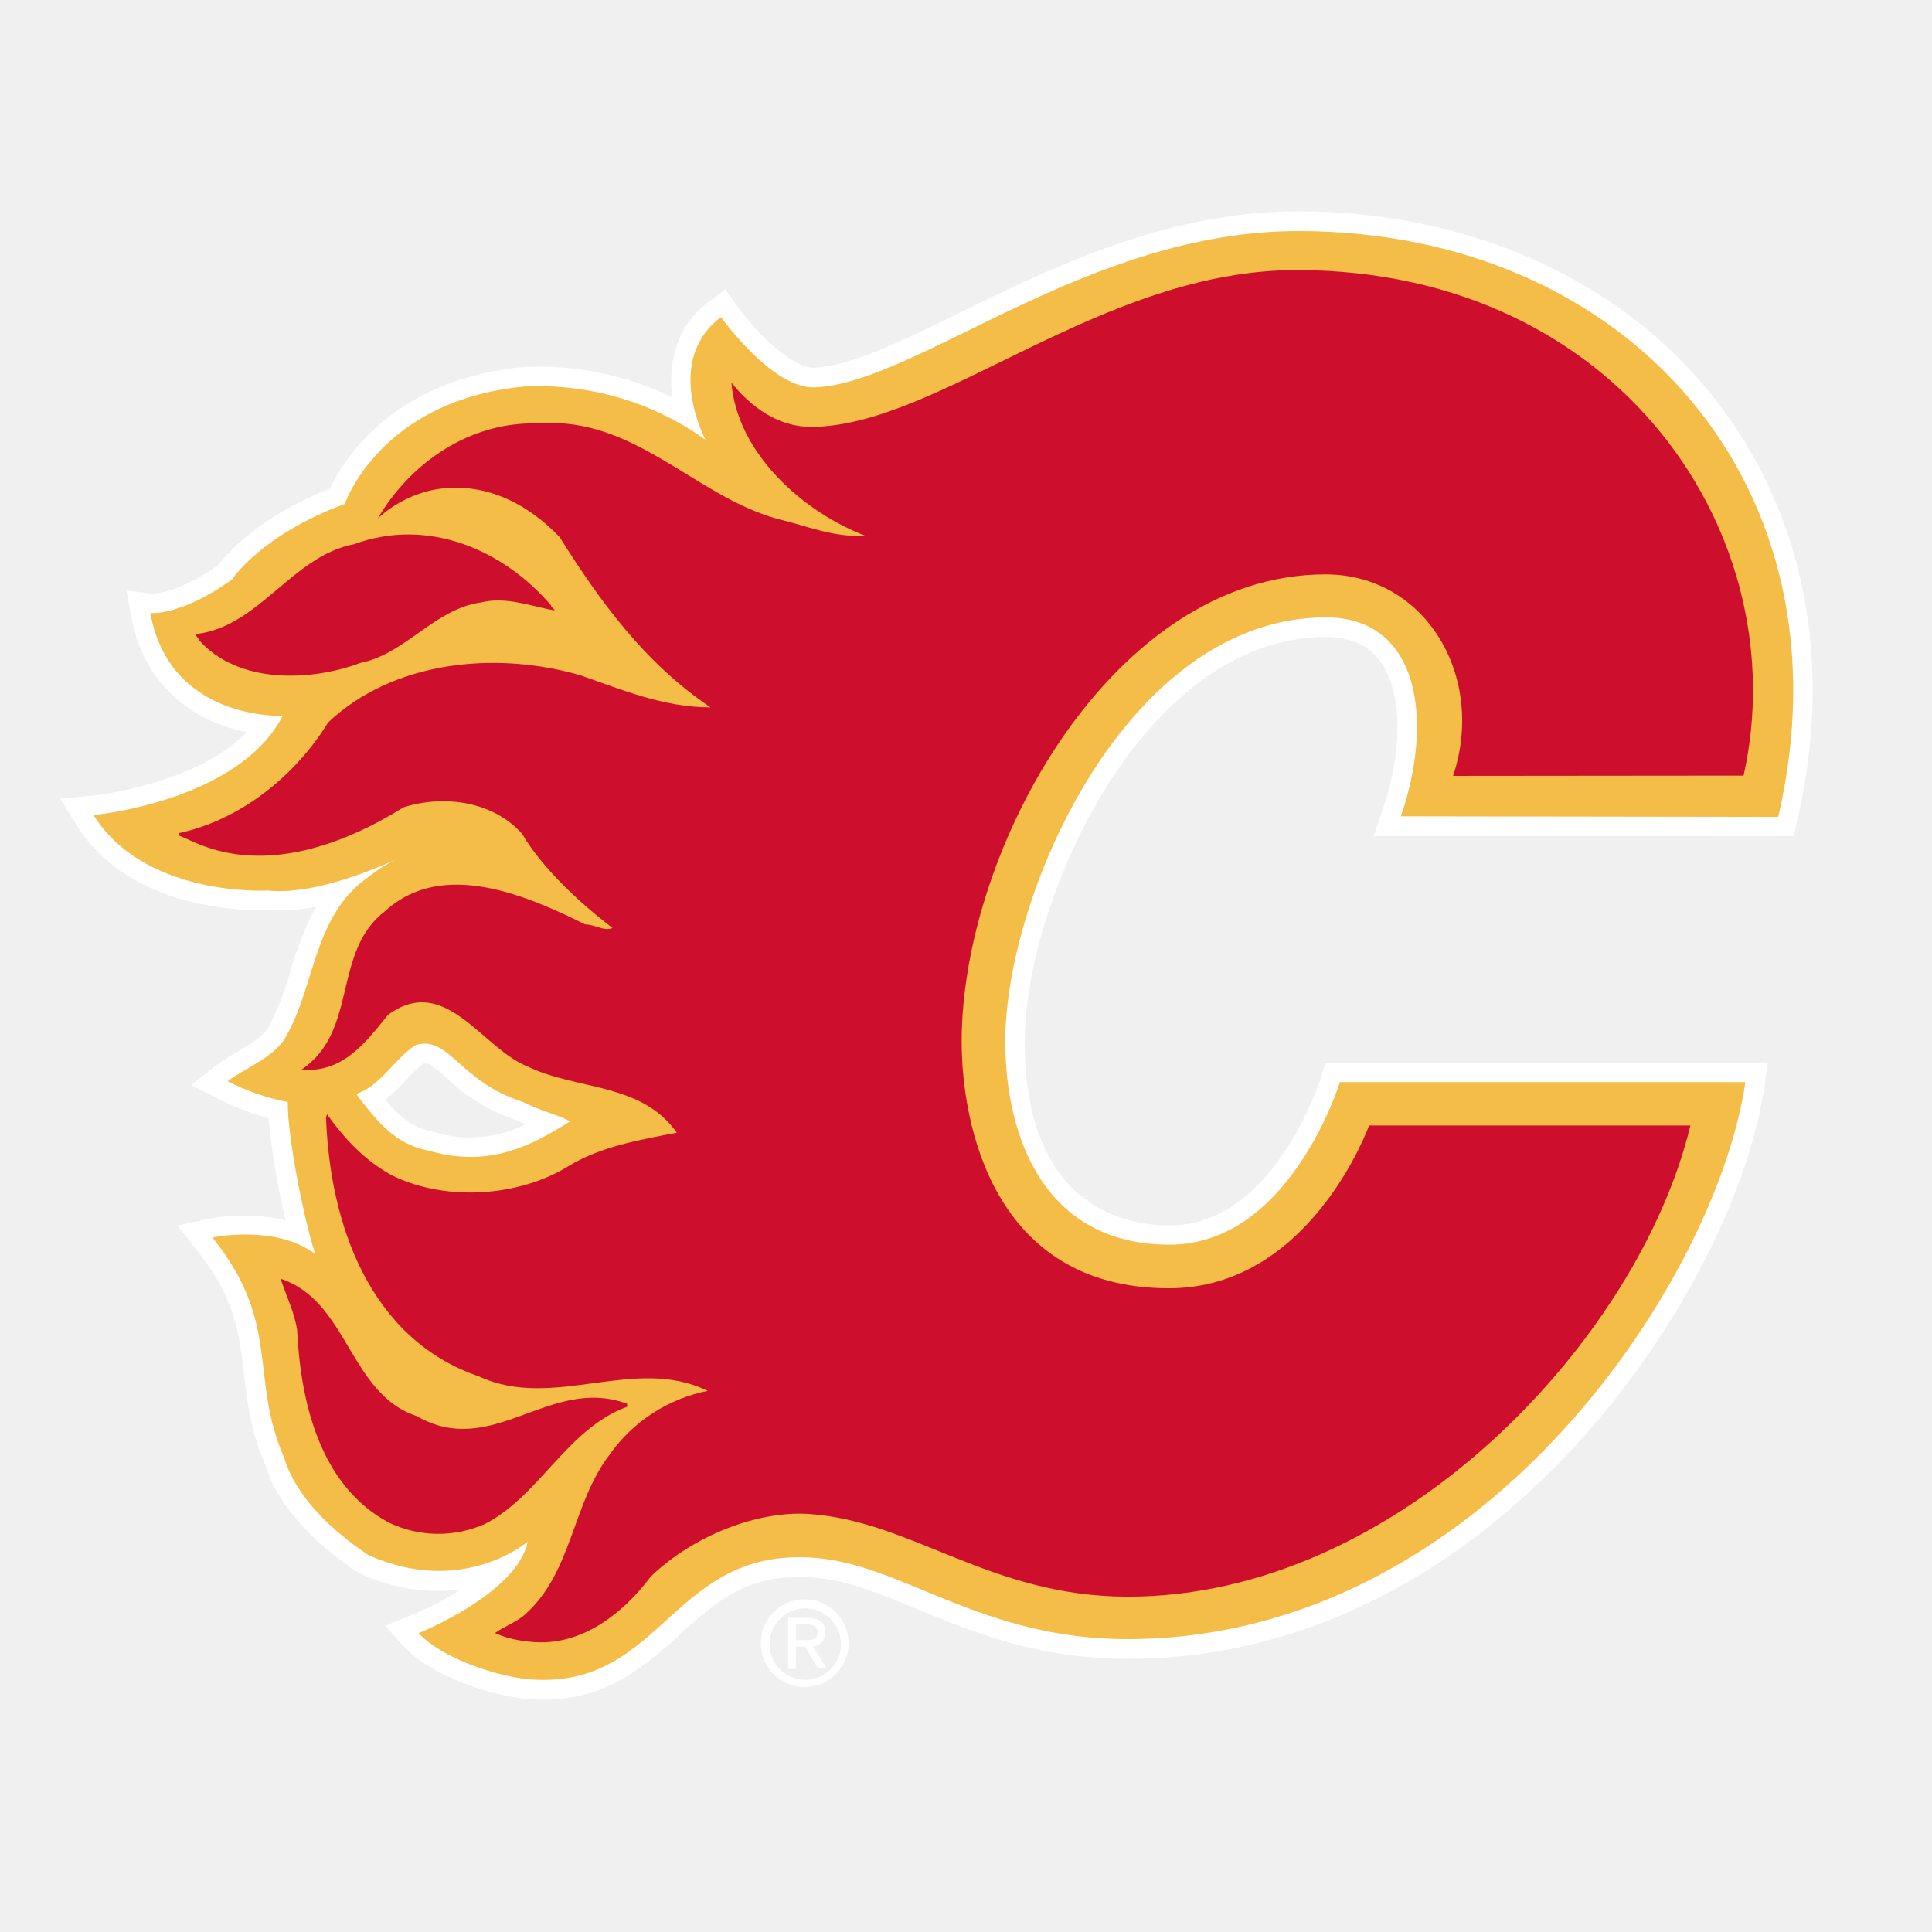
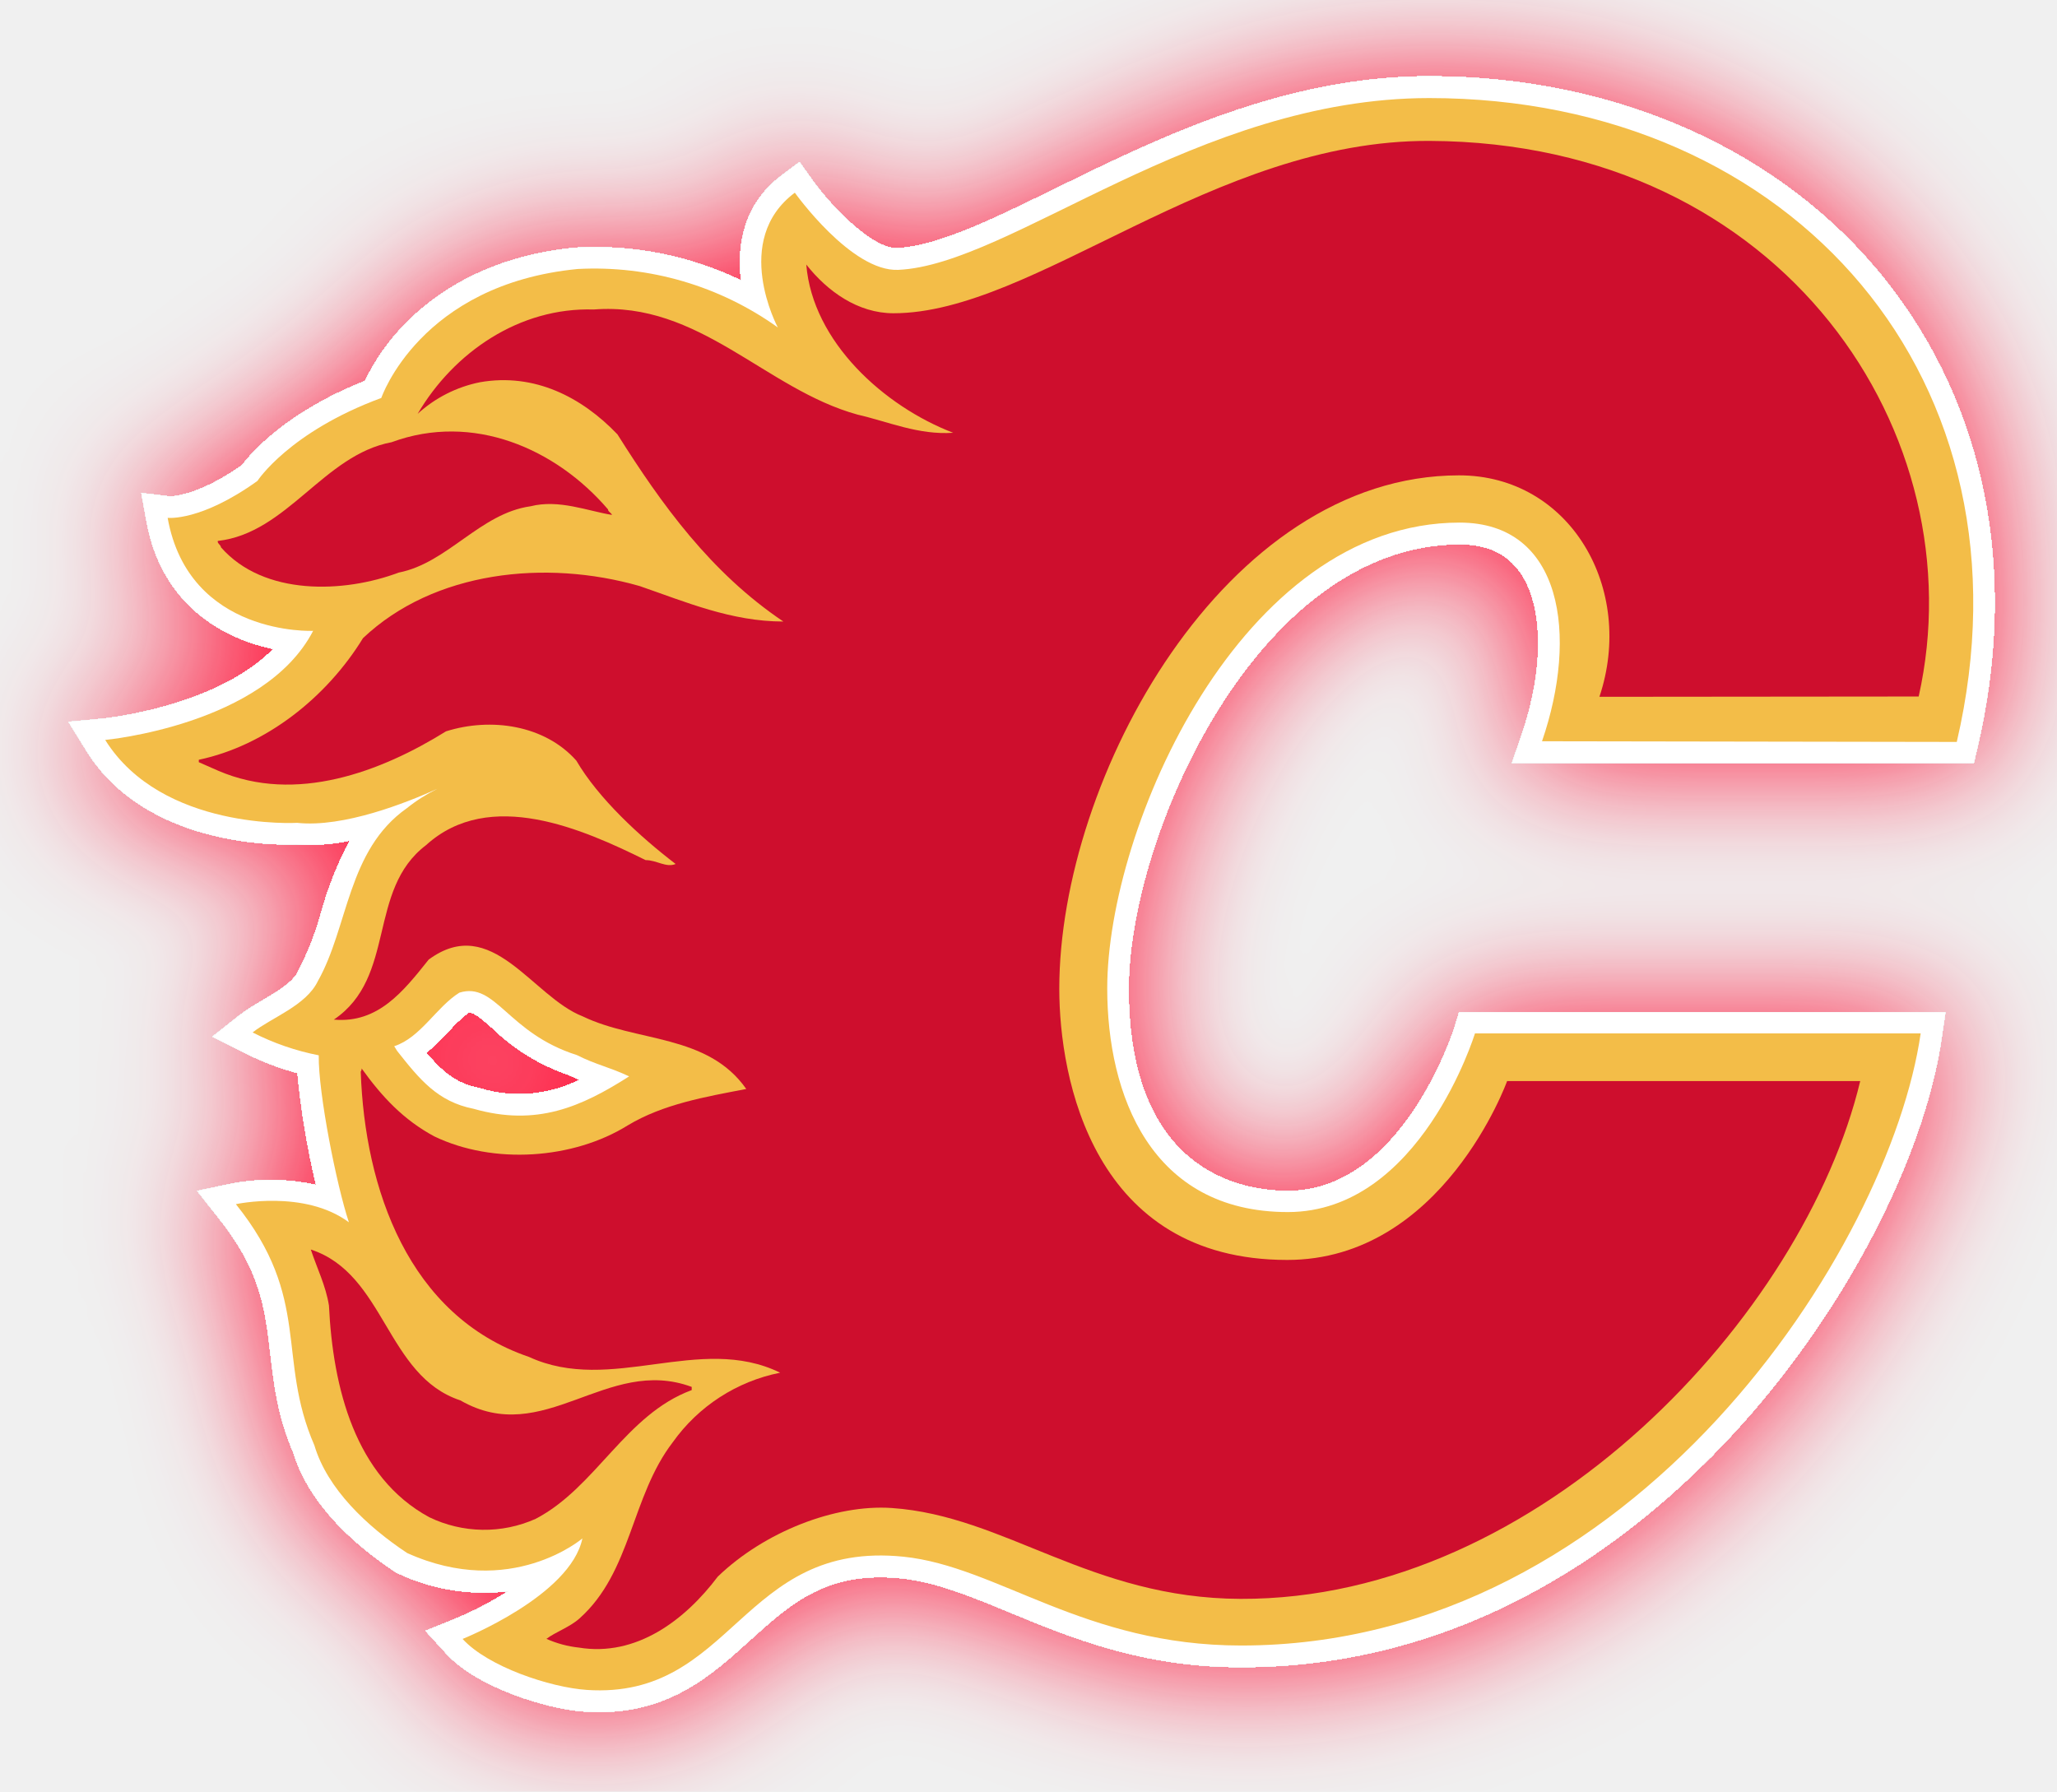
- <svg xmlns="http://www.w3.org/2000/svg" width="64" height="64" viewBox="0 0 64 64" fill="none">
-   <g clip-path="url(#clip0_13_1568)">
-     <path d="M56.758 13.149C53.655 9.241 48.633 7 43.006 7C38.646 7 34.841 8.867 31.781 10.365C29.857 11.31 28.191 12.125 26.973 12.181C26.244 12.215 25.033 10.996 24.407 10.122L24.024 9.585L23.498 9.98C22.352 10.836 22.134 12.078 22.269 13.158C20.716 12.408 18.998 12.066 17.276 12.165C14.625 12.422 13.015 13.564 12.132 14.475C11.642 14.976 11.236 15.553 10.931 16.185C8.579 17.113 7.51 18.347 7.225 18.725C5.84 19.698 5.045 19.662 5.055 19.664L4.189 19.561L4.346 20.416C4.807 22.939 6.678 23.953 8.175 24.256C6.464 26.014 3.071 26.358 3.033 26.36L1.994 26.456L2.545 27.344C4.346 30.224 8.318 30.17 8.861 30.147C9.402 30.185 9.945 30.147 10.475 30.033C10.114 30.713 9.827 31.43 9.62 32.171C9.452 32.788 9.222 33.385 8.932 33.954L8.912 33.991C8.754 34.316 8.299 34.581 7.858 34.846C7.605 34.987 7.36 35.145 7.127 35.319L6.334 35.947L7.238 36.4C7.768 36.67 8.323 36.885 8.895 37.042C9.005 38.179 9.193 39.308 9.458 40.42C8.614 40.231 7.741 40.218 6.892 40.381L5.874 40.595L6.516 41.406C7.786 42.988 7.922 44.151 8.079 45.498C8.188 46.421 8.292 47.379 8.78 48.502C9.267 50.097 10.704 51.318 11.822 52.064L11.914 52.115C12.956 52.609 14.116 52.797 15.26 52.656C14.738 52.991 14.186 53.277 13.612 53.511L12.757 53.855L13.383 54.542C14.315 55.562 16.41 56.212 17.567 56.288C17.71 56.288 17.847 56.301 17.995 56.301C20.133 56.301 21.396 55.164 22.512 54.153C23.765 53.019 24.845 52.04 27.092 52.271C28.14 52.378 29.175 52.806 30.372 53.3C32.247 54.074 34.374 54.95 37.336 54.95C44.212 54.95 49.185 51.138 52.144 47.937C55.441 44.377 57.917 39.669 58.455 35.947L58.562 35.212H43.908L43.769 35.667C43.754 35.716 42.221 40.597 38.745 40.597C37.301 40.597 33.945 40.003 33.945 34.5C33.945 29.898 37.83 21.103 43.921 21.103C44.746 21.103 45.343 21.374 45.742 21.936C46.457 22.937 46.478 24.863 45.796 26.841L45.503 27.696H59.417L59.535 27.198C60.758 21.93 59.772 16.948 56.758 13.149ZM17.403 37.247C16.464 37.718 15.379 37.809 14.375 37.502L14.328 37.489C13.655 37.352 13.259 37.008 12.767 36.432C13.012 36.231 13.24 36.012 13.451 35.776C13.631 35.573 13.829 35.386 14.042 35.218C14.191 35.203 14.339 35.301 14.781 35.695C15.433 36.327 16.216 36.806 17.076 37.097C17.193 37.155 17.302 37.204 17.403 37.247Z" fill="white" />
-     <path d="M58.906 27.061C61.442 16.179 53.989 7.654 43.006 7.654C36.004 7.654 30.391 12.683 27.002 12.833C25.587 12.897 23.885 10.506 23.885 10.506C21.961 11.943 23.372 14.569 23.372 14.569C21.62 13.314 19.493 12.693 17.34 12.807C12.583 13.269 11.42 16.694 11.42 16.694C8.641 17.72 7.687 19.193 7.687 19.193C5.977 20.425 4.98 20.307 4.98 20.307C5.622 23.886 9.366 23.713 9.366 23.713C7.892 26.557 3.099 27.001 3.099 27.001C4.809 29.74 8.884 29.501 8.884 29.501C10.278 29.651 12.175 28.898 13.109 28.475C12.783 28.635 12.476 28.831 12.192 29.058C10.394 30.324 10.434 32.633 9.507 34.275C9.15 35.013 8.115 35.368 7.542 35.819C8.17 36.14 8.841 36.372 9.534 36.507C9.519 37.653 10.073 40.431 10.443 41.54C9.107 40.546 7.037 40.995 7.037 40.995C9.331 43.851 8.252 45.615 9.404 48.264C9.793 49.579 10.993 50.708 12.198 51.51C15.324 52.919 17.482 51.069 17.482 51.069C17.122 52.799 13.87 54.099 13.87 54.099C14.632 54.933 16.502 55.562 17.62 55.636C22.036 55.927 22.262 51.121 27.158 51.621C29.998 51.912 32.6 54.298 37.336 54.298C49.189 54.298 56.886 42.301 57.818 35.847H44.385C44.385 35.847 42.736 41.232 38.745 41.232C34.609 41.232 33.301 37.687 33.301 34.491C33.301 29.631 37.336 20.451 43.921 20.451C47.025 20.451 47.502 23.854 46.405 27.042L58.906 27.061ZM14.202 38.119C13.12 37.906 12.579 37.238 11.899 36.379L11.809 36.234C12.609 35.973 13.073 35.06 13.772 34.619C14.873 34.279 15.215 35.836 17.315 36.501C17.913 36.8 18.27 36.852 18.89 37.142C17.447 38.064 16.1 38.66 14.202 38.119Z" fill="#F3BD48" />
-     <path d="M18.373 20.22C17.636 20.1 16.776 19.743 15.919 19.959C14.396 20.173 13.419 21.669 11.944 21.958C10.3 22.576 7.882 22.672 6.586 21.195C6.586 21.124 6.469 21.077 6.492 21.004C8.587 20.767 9.682 18.411 11.73 18.028C14.183 17.124 16.682 18.218 18.253 20.053C18.253 20.123 18.348 20.149 18.373 20.22Z" fill="#CE0E2D" />
-     <path d="M13.802 46.909C16.325 48.361 18.204 45.551 20.776 46.503V46.599C18.777 47.337 17.896 49.528 16.073 50.479C15.567 50.705 15.018 50.818 14.464 50.81C13.91 50.801 13.364 50.672 12.866 50.43C10.629 49.218 9.962 46.528 9.842 44.05C9.748 43.456 9.485 42.934 9.295 42.361C11.54 43.097 11.563 46.169 13.802 46.909Z" fill="#CE0E2D" />
-     <path d="M57.758 25.693C59.518 17.844 53.73 8.997 43.023 8.946C36.489 8.914 31.11 14.141 26.857 14.141C25.788 14.141 24.866 13.483 24.229 12.672C24.42 15.007 26.581 16.948 28.657 17.744C27.61 17.814 26.705 17.41 25.777 17.196C22.998 16.433 21.014 13.775 17.824 14.028C15.587 13.957 13.61 15.311 12.515 17.173C13.043 16.689 13.694 16.359 14.396 16.219C16.038 15.933 17.467 16.67 18.538 17.791C19.872 19.91 21.347 21.958 23.539 23.433C21.967 23.433 20.586 22.839 19.207 22.364C16.372 21.552 13.007 21.909 10.869 23.933C9.774 25.719 7.942 27.172 5.919 27.6V27.673L6.513 27.934C8.846 28.934 11.418 27.957 13.37 26.743C14.728 26.315 16.346 26.552 17.298 27.624C17.965 28.765 19.205 29.909 20.291 30.741C20.005 30.861 19.72 30.623 19.387 30.623C17.507 29.695 14.683 28.434 12.769 30.172C10.984 31.528 11.889 34.147 9.99 35.432C11.324 35.552 12.087 34.577 12.848 33.623C14.754 32.218 15.968 34.743 17.49 35.334C19.111 36.118 21.253 35.857 22.421 37.523C21.18 37.76 19.919 37.976 18.848 38.62C17.206 39.642 14.8 39.811 13.015 38.951C12.087 38.451 11.444 37.76 10.826 36.903C10.83 36.937 10.821 36.971 10.8 36.999C10.92 40.531 12.237 44.36 15.872 45.598C18.348 46.74 21.014 44.884 23.443 46.075C22.136 46.335 20.977 47.084 20.206 48.17C18.944 49.812 18.968 52.075 17.396 53.479C17.11 53.74 16.682 53.883 16.398 54.097C16.707 54.235 17.036 54.324 17.373 54.36C19.111 54.647 20.58 53.526 21.561 52.222C22.968 50.866 25.099 50.039 26.801 50.152C30.222 50.383 32.788 52.876 37.321 52.891C46.341 52.925 54.305 44.339 55.996 37.283H45.353C45.353 37.283 43.416 42.676 38.725 42.676C32.878 42.676 31.856 37.213 31.856 34.5C31.856 28.133 36.85 19.027 43.906 19.027C47.254 19.027 49.225 22.447 48.135 25.702L57.758 25.693Z" fill="#CE0E2D" />
-     <path d="M25.493 54.428C25.5 54.196 25.575 53.971 25.708 53.782C25.842 53.592 26.029 53.446 26.245 53.361C26.461 53.277 26.698 53.258 26.925 53.307C27.152 53.356 27.359 53.471 27.521 53.637C27.683 53.803 27.793 54.014 27.836 54.242C27.88 54.47 27.855 54.706 27.765 54.92C27.675 55.134 27.525 55.317 27.332 55.446C27.139 55.575 26.912 55.644 26.68 55.645C26.521 55.646 26.363 55.615 26.217 55.554C26.07 55.493 25.938 55.403 25.827 55.289C25.716 55.176 25.63 55.041 25.572 54.893C25.515 54.745 25.488 54.587 25.493 54.428ZM26.68 55.886C26.966 55.882 27.244 55.793 27.48 55.63C27.716 55.468 27.899 55.24 28.006 54.974C28.112 54.708 28.138 54.417 28.079 54.136C28.021 53.856 27.881 53.599 27.677 53.398C27.474 53.197 27.215 53.06 26.934 53.006C26.653 52.951 26.362 52.981 26.097 53.091C25.833 53.201 25.607 53.386 25.448 53.624C25.288 53.862 25.203 54.142 25.202 54.428C25.201 54.622 25.238 54.814 25.313 54.993C25.387 55.171 25.496 55.334 25.633 55.47C25.771 55.606 25.934 55.713 26.114 55.785C26.294 55.857 26.486 55.892 26.68 55.889V55.886ZM26.372 54.544H26.663L27.105 55.271H27.389L26.913 54.531C26.972 54.531 27.03 54.519 27.085 54.495C27.139 54.472 27.188 54.437 27.228 54.394C27.268 54.35 27.299 54.299 27.318 54.243C27.337 54.188 27.345 54.128 27.34 54.069C27.34 53.74 27.143 53.592 26.748 53.592H26.107V55.284H26.361L26.372 54.544ZM26.372 54.33V53.81H26.718C26.895 53.81 27.084 53.849 27.084 54.059C27.084 54.315 26.891 54.33 26.675 54.33H26.372Z" fill="white" />
+ <svg xmlns="http://www.w3.org/2000/svg" width="62" height="54" viewBox="0 0 62 54" fill="none">
+   <g clip-path="url(#clip0_29_2574)">
+     <g filter="url(#filter0_d_29_2574)">
+       <path d="M56.83 8.45C53.728 4.542 48.706 2.301 43.078 2.301C38.719 2.301 34.913 4.168 31.854 5.667C29.929 6.612 28.264 7.426 27.045 7.482C26.316 7.516 25.106 6.297 24.479 5.423L24.097 4.886L23.571 5.282C22.425 6.137 22.207 7.379 22.341 8.459C20.789 7.709 19.07 7.367 17.349 7.467C14.698 7.723 13.088 8.865 12.205 9.776C11.714 10.277 11.308 10.855 11.003 11.486C8.651 12.414 7.582 13.648 7.298 14.026C5.913 14.999 5.117 14.963 5.128 14.965L4.262 14.862L4.418 15.718C4.88 18.241 6.751 19.254 8.247 19.558C6.537 21.315 3.144 21.659 3.105 21.661L2.066 21.758L2.618 22.645C4.418 25.525 8.391 25.471 8.934 25.448C9.474 25.486 10.018 25.448 10.548 25.334C10.187 26.014 9.9 26.731 9.693 27.473C9.525 28.089 9.294 28.686 9.004 29.256L8.985 29.292C8.827 29.617 8.371 29.882 7.931 30.147C7.677 30.289 7.433 30.447 7.2 30.62L6.406 31.248L7.311 31.702C7.84 31.971 8.395 32.186 8.968 32.343C9.077 33.481 9.265 34.609 9.53 35.721C8.687 35.532 7.813 35.519 6.964 35.683L5.947 35.897L6.588 36.707C7.858 38.289 7.995 39.452 8.151 40.799C8.26 41.723 8.365 42.681 8.852 43.803C9.34 45.398 10.777 46.619 11.895 47.365L11.987 47.416C13.028 47.91 14.189 48.098 15.333 47.957C14.811 48.292 14.259 48.578 13.684 48.812L12.829 49.157L13.456 49.843C14.388 50.863 16.483 51.513 17.64 51.59C17.783 51.59 17.92 51.603 18.067 51.603C20.205 51.603 21.469 50.465 22.585 49.454C23.838 48.321 24.918 47.342 27.165 47.572C28.212 47.679 29.247 48.107 30.445 48.601C32.32 49.375 34.447 50.251 37.408 50.251C44.284 50.251 49.257 46.439 52.216 43.239C55.513 39.679 57.989 34.971 58.528 31.248L58.635 30.513H43.981L43.842 30.968C43.827 31.017 42.294 35.899 38.817 35.899C37.374 35.899 34.017 35.304 34.017 29.801C34.017 25.2 37.902 16.404 43.993 16.404C44.819 16.404 45.415 16.675 45.815 17.238C46.529 18.238 46.55 20.165 45.868 22.142L45.575 22.998H59.49L59.608 22.5C60.831 17.231 59.845 12.25 56.83 8.45ZM17.475 32.548C16.536 33.02 15.452 33.111 14.448 32.803L14.401 32.79C13.727 32.653 13.332 32.309 12.84 31.734C13.084 31.532 13.313 31.313 13.524 31.077C13.704 30.874 13.901 30.687 14.114 30.519C14.264 30.504 14.411 30.603 14.854 30.996C15.505 31.628 16.289 32.107 17.148 32.399C17.266 32.456 17.375 32.505 17.475 32.548Z" fill="white" />
+     </g>
+     <path d="M58.979 22.363C61.515 11.48 54.061 2.956 43.078 2.956C36.076 2.956 30.464 7.984 27.075 8.134C25.659 8.198 23.957 5.808 23.957 5.808C22.033 7.245 23.444 9.87 23.444 9.87C21.692 8.615 19.565 7.994 17.413 8.108C12.656 8.57 11.493 11.995 11.493 11.995C8.713 13.021 7.76 14.495 7.76 14.495C6.049 15.726 5.053 15.609 5.053 15.609C5.694 19.188 9.438 19.015 9.438 19.015C7.965 21.858 3.171 22.303 3.171 22.303C4.882 25.042 8.957 24.802 8.957 24.802C10.351 24.952 12.247 24.199 13.182 23.776C12.856 23.937 12.548 24.132 12.264 24.36C10.466 25.625 10.507 27.934 9.579 29.576C9.222 30.314 8.187 30.669 7.614 31.12C8.243 31.442 8.914 31.674 9.607 31.809C9.592 32.955 10.146 35.732 10.516 36.842C9.179 35.847 7.11 36.296 7.11 36.296C9.404 39.153 8.324 40.917 9.476 43.566C9.866 44.881 11.065 46.01 12.271 46.811C15.397 48.22 17.554 46.371 17.554 46.371C17.195 48.101 13.943 49.401 13.943 49.401C14.704 50.234 16.575 50.863 17.693 50.938C22.108 51.228 22.335 46.422 27.231 46.922C30.07 47.213 32.672 49.599 37.408 49.599C49.261 49.599 56.958 37.603 57.891 31.148H44.457C44.457 31.148 42.809 36.534 38.817 36.534C34.682 36.534 33.373 32.989 33.373 29.792C33.373 24.933 37.408 15.752 43.993 15.752C47.098 15.752 47.575 19.156 46.478 22.343L58.979 22.363ZM14.274 33.421C13.192 33.207 12.652 32.54 11.972 31.68L11.882 31.535C12.681 31.274 13.145 30.361 13.845 29.921C14.946 29.581 15.288 31.137 17.387 31.802C17.986 32.102 18.343 32.153 18.963 32.444C17.52 33.365 16.173 33.962 14.274 33.421Z" fill="#F3BD48" />
+     <path d="M18.446 15.521C17.708 15.401 16.849 15.044 15.991 15.26C14.469 15.474 13.492 16.971 12.017 17.259C10.373 17.877 7.954 17.973 6.659 16.496C6.659 16.425 6.541 16.378 6.565 16.305C8.66 16.068 9.755 13.712 11.803 13.329C14.255 12.425 16.755 13.52 18.326 15.354C18.326 15.425 18.42 15.45 18.446 15.521Z" fill="#CE0E2D" />
+     <path d="M13.875 42.21C16.398 43.662 18.277 40.853 20.849 41.804V41.9C18.85 42.638 17.969 44.829 16.145 45.781C15.639 46.007 15.09 46.12 14.536 46.111C13.982 46.102 13.437 45.973 12.938 45.732C10.702 44.519 10.035 41.83 9.915 39.352C9.821 38.757 9.558 38.236 9.368 37.663C11.613 38.398 11.636 41.471 13.875 42.21Z" fill="#CE0E2D" />
+     <path d="M57.831 20.994C59.59 13.146 53.803 4.298 43.096 4.247C36.562 4.215 31.182 9.442 26.93 9.442C25.861 9.442 24.939 8.784 24.302 7.974C24.492 10.308 26.654 12.25 28.73 13.045C27.682 13.116 26.778 12.711 25.85 12.498C23.07 11.734 21.086 9.077 17.896 9.329C15.66 9.259 13.682 10.612 12.588 12.474C13.116 11.991 13.767 11.661 14.469 11.521C16.111 11.234 17.539 11.972 18.61 13.092C19.945 15.211 21.42 17.259 23.611 18.734C22.04 18.734 20.659 18.14 19.28 17.665C16.445 16.853 13.079 17.21 10.941 19.235C9.847 21.02 8.014 22.474 5.992 22.901V22.974L6.586 23.235C8.919 24.236 11.491 23.259 13.443 22.044C14.8 21.616 16.419 21.854 17.37 22.925C18.038 24.067 19.278 25.211 20.364 26.042C20.077 26.162 19.793 25.925 19.459 25.925C17.58 24.997 14.756 23.735 12.842 25.474C11.057 26.829 11.961 29.448 10.063 30.733C11.397 30.853 12.16 29.878 12.921 28.924C14.826 27.52 16.041 30.045 17.563 30.635C19.183 31.419 21.326 31.159 22.493 32.824C21.253 33.062 19.992 33.278 18.921 33.921C17.279 34.943 14.873 35.112 13.088 34.252C12.16 33.752 11.516 33.062 10.899 32.204C10.903 32.238 10.893 32.273 10.873 32.3C10.993 35.832 12.31 39.662 15.944 40.9C18.42 42.041 21.086 40.185 23.515 41.376C22.208 41.636 21.05 42.386 20.278 43.472C19.017 45.114 19.04 47.376 17.469 48.781C17.182 49.041 16.755 49.185 16.47 49.398C16.779 49.536 17.108 49.625 17.445 49.661C19.183 49.948 20.652 48.828 21.634 47.523C23.041 46.168 25.172 45.34 26.874 45.454C30.295 45.685 32.861 48.178 37.393 48.193C46.414 48.227 54.378 39.64 56.069 32.585H45.426C45.426 32.585 43.489 37.977 38.798 37.977C32.95 37.977 31.928 32.514 31.928 29.801C31.928 23.434 36.923 14.328 43.978 14.328C47.327 14.328 49.298 17.749 48.208 21.003L57.831 20.994Z" fill="#CE0E2D" />
  </g>
  <defs>
-     <clipPath id="clip0_13_1568">
-       <rect width="58.048" height="49.301" fill="white" transform="translate(2 7)" />
+     <filter id="filter0_d_29_2574" x="-1.934" y="-1.699" width="66.053" height="57.301" filterUnits="userSpaceOnUse" color-interpolation-filters="sRGB">
+       <feFlood flood-opacity="0" result="BackgroundImageFix" />
+       <feColorMatrix in="SourceAlpha" type="matrix" values="0 0 0 0 0 0 0 0 0 0 0 0 0 0 0 0 0 0 127 0" result="hardAlpha" />
+       <feOffset />
+       <feGaussianBlur stdDeviation="2" />
+       <feComposite in2="hardAlpha" operator="out" />
+       <feColorMatrix type="matrix" values="0 0 0 0 1 0 0 0 0 0.097 0 0 0 0 0.243 0 0 0 1 0" />
+       <feBlend mode="normal" in2="BackgroundImageFix" result="effect1_dropShadow_29_2574" />
+       <feBlend mode="normal" in="SourceGraphic" in2="effect1_dropShadow_29_2574" result="shape" />
+     </filter>
+     <clipPath id="clip0_29_2574">
+       <rect width="62" height="54" fill="white" />
    </clipPath>
  </defs>
</svg>
